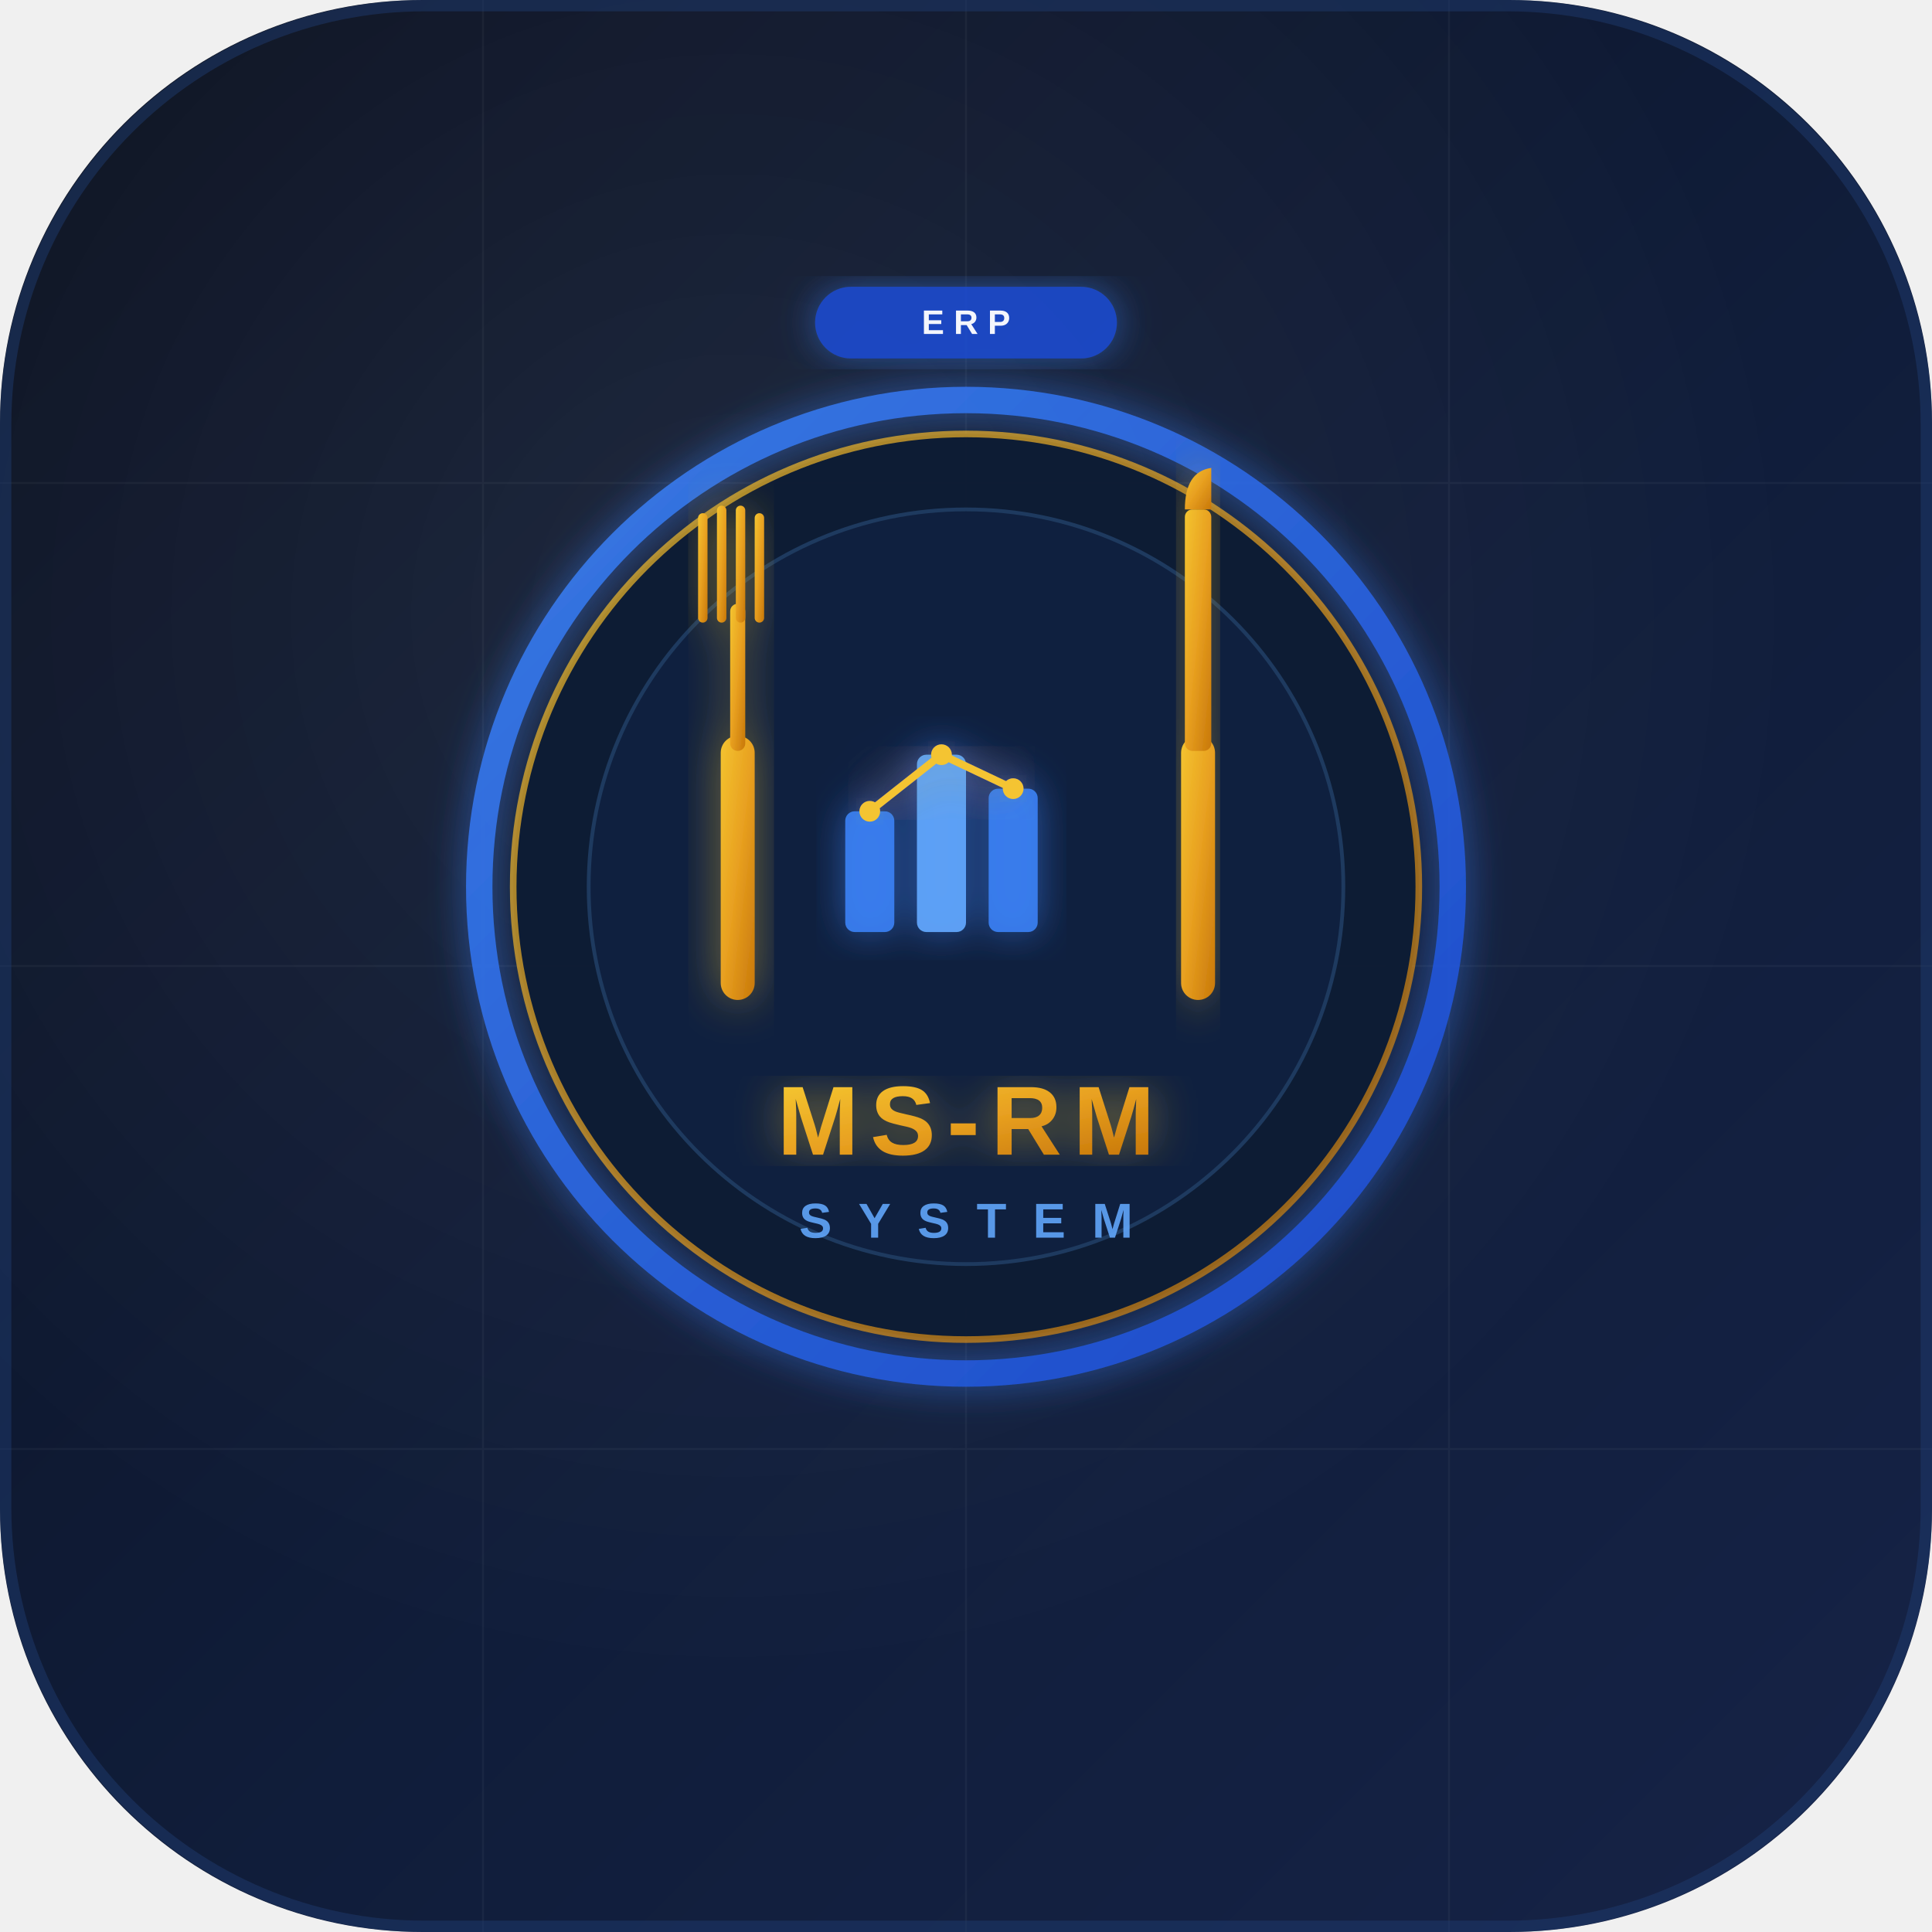
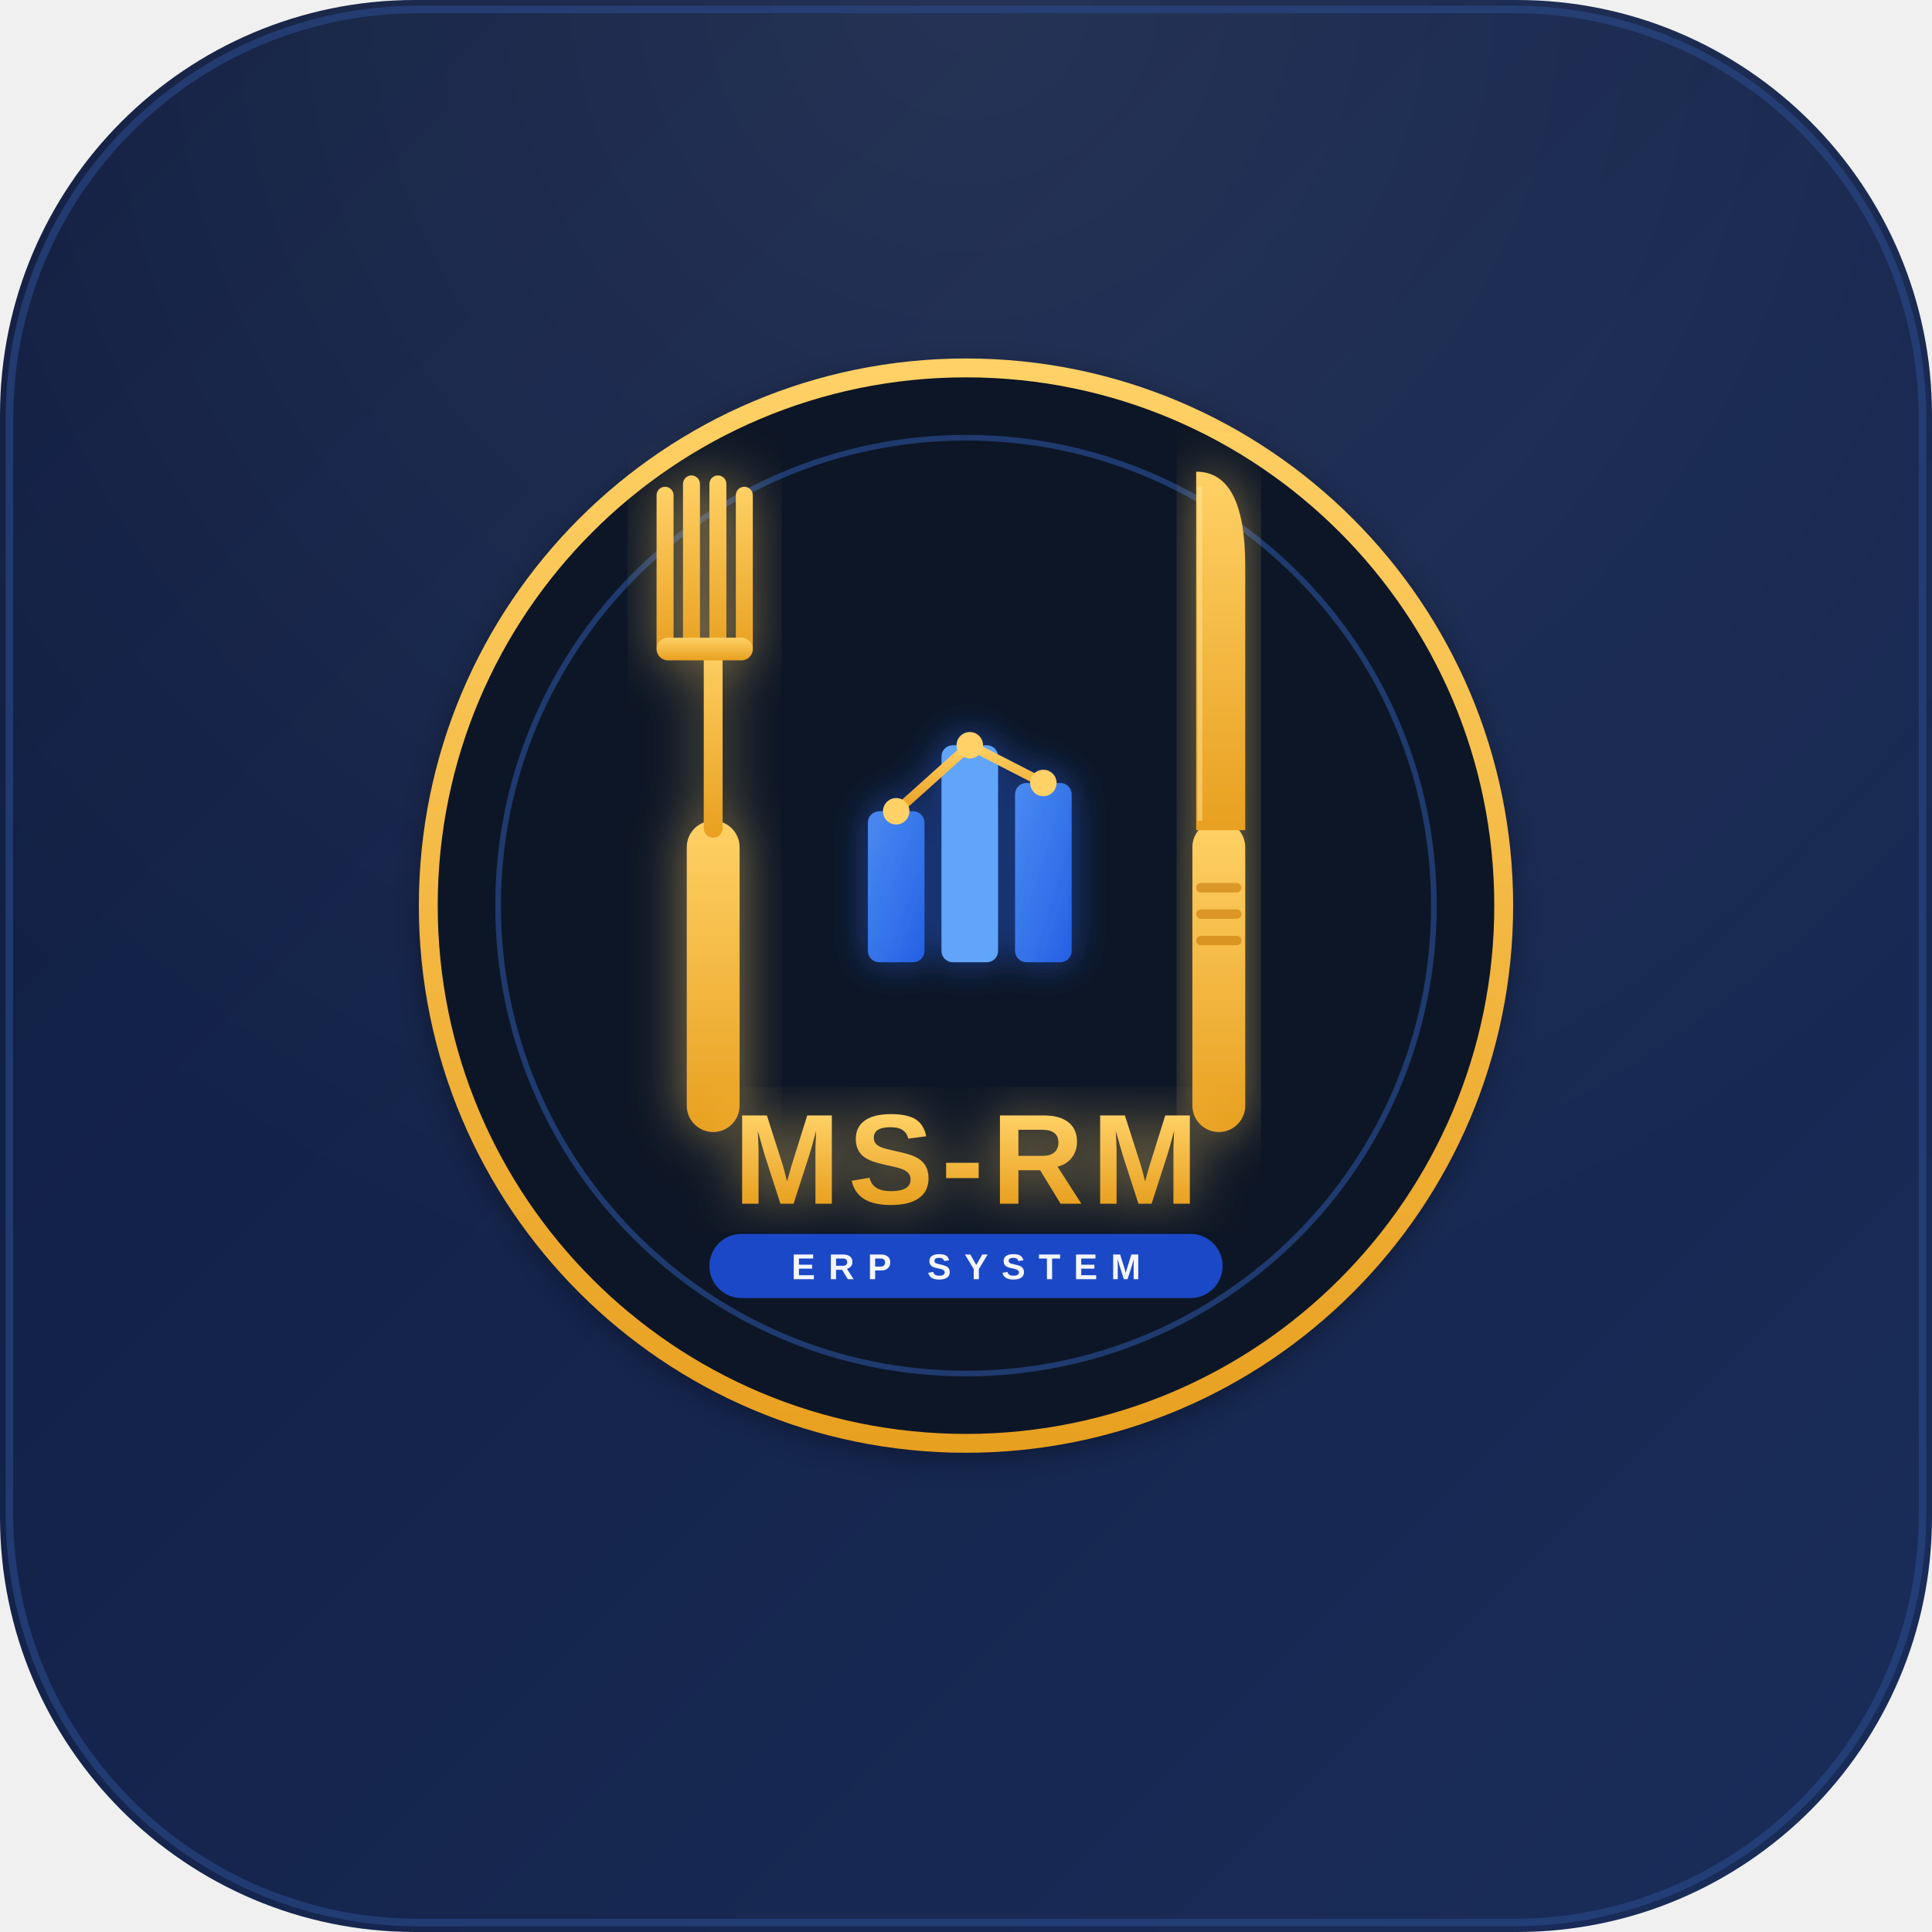
<svg xmlns="http://www.w3.org/2000/svg" viewBox="0 0 1024 1024" width="1024" height="1024">
  <defs>
-     <linearGradient id="bgGrad" x1="0%" y1="0%" x2="100%" y2="100%">
-       <stop offset="0%" style="stop-color:#0B1120;stop-opacity:1" />
-       <stop offset="55%" style="stop-color:#101D3A;stop-opacity:1" />
-       <stop offset="100%" style="stop-color:#162347;stop-opacity:1" />
+     <linearGradient id="bg" x1="0%" y1="0%" x2="100%" y2="100%">
+       <stop offset="0%" style="stop-color:#0F1C3F" />
+       <stop offset="100%" style="stop-color:#1A2D5A" />
    </linearGradient>
-     <linearGradient id="goldGrad" x1="0%" y1="0%" x2="100%" y2="100%">
-       <stop offset="0%" style="stop-color:#F4C430;stop-opacity:1" />
-       <stop offset="50%" style="stop-color:#E8A020;stop-opacity:1" />
-       <stop offset="100%" style="stop-color:#C8780A;stop-opacity:1" />
+     <linearGradient id="gold" x1="0%" y1="0%" x2="0%" y2="100%">
+       <stop offset="0%" style="stop-color:#FFD166" />
+       <stop offset="100%" style="stop-color:#E8A020" />
    </linearGradient>
-     <linearGradient id="blueGrad" x1="0%" y1="0%" x2="100%" y2="100%">
-       <stop offset="0%" style="stop-color:#3B82F6;stop-opacity:1" />
-       <stop offset="100%" style="stop-color:#1D4ED8;stop-opacity:1" />
+     <linearGradient id="blue" x1="0%" y1="0%" x2="100%" y2="100%">
+       <stop offset="0%" style="stop-color:#4F8EF7" />
+       <stop offset="100%" style="stop-color:#2563EB" />
    </linearGradient>
-     <radialGradient id="shine" cx="38%" cy="32%" r="55%">
-       <stop offset="0%" style="stop-color:#ffffff;stop-opacity:0.07" />
+     <radialGradient id="shine" cx="50%" cy="0%" r="70%">
+       <stop offset="0%" style="stop-color:#ffffff;stop-opacity:0.08" />
      <stop offset="100%" style="stop-color:#ffffff;stop-opacity:0" />
    </radialGradient>
-     <filter id="shadow" x="-20%" y="-20%" width="140%" height="140%">
-       <feDropShadow dx="0" dy="8" stdDeviation="18" flood-color="#000000" flood-opacity="0.55" />
+     <filter id="gs" x="-20%" y="-20%" width="140%" height="140%">
+       <feDropShadow dx="0" dy="4" stdDeviation="10" flood-color="#000" flood-opacity="0.5" />
    </filter>
-     <filter id="goldGlow" x="-15%" y="-15%" width="130%" height="130%">
-       <feDropShadow dx="0" dy="0" stdDeviation="12" flood-color="#F4C430" flood-opacity="0.5" />
+     <filter id="gg" x="-30%" y="-30%" width="160%" height="160%">
+       <feDropShadow dx="0" dy="0" stdDeviation="14" flood-color="#FFD166" flood-opacity="0.55" />
    </filter>
-     <filter id="blueGlow" x="-15%" y="-15%" width="130%" height="130%">
-       <feDropShadow dx="0" dy="0" stdDeviation="10" flood-color="#3B82F6" flood-opacity="0.6" />
+     <filter id="bg2" x="-30%" y="-30%" width="160%" height="160%">
+       <feDropShadow dx="0" dy="0" stdDeviation="10" flood-color="#2563EB" flood-opacity="0.6" />
    </filter>
-     <clipPath id="roundedSquare">
-       <rect x="0" y="0" width="1024" height="1024" rx="224" ry="224" />
-     </clipPath>
  </defs>
-   <rect x="0" y="0" width="1024" height="1024" rx="224" ry="224" fill="url(#bgGrad)" />
-   <rect x="0" y="0" width="1024" height="1024" rx="224" ry="224" fill="url(#shine)" />
-   <g opacity="0.04" stroke="#FFFFFF" stroke-width="1">
-     <line x1="0" y1="256" x2="1024" y2="256" />
-     <line x1="0" y1="512" x2="1024" y2="512" />
-     <line x1="0" y1="768" x2="1024" y2="768" />
-     <line x1="256" y1="0" x2="256" y2="1024" />
-     <line x1="512" y1="0" x2="512" y2="1024" />
-     <line x1="768" y1="0" x2="768" y2="1024" />
+   <rect x="0" y="0" width="1024" height="1024" rx="220" ry="220" fill="url(#bg)" />
+   <rect x="0" y="0" width="1024" height="1024" rx="220" ry="220" fill="url(#shine)" />
+   <circle cx="512" cy="480" r="285" fill="#0A1628" filter="url(#gs)" />
+   <circle cx="512" cy="480" r="285" fill="none" stroke="url(#gold)" stroke-width="10" />
+   <circle cx="512" cy="480" r="248" fill="none" stroke="#1E3A6E" stroke-width="3" />
+   <g filter="url(#gg)">
+     <rect x="364" y="435" width="28" height="165" rx="14" fill="url(#gold)" />
+     <rect x="373" y="340" width="10" height="104" rx="5" fill="url(#gold)" />
+     <rect x="348" y="258" width="9" height="90" rx="4.5" fill="url(#gold)" />
+     <rect x="362" y="252" width="9" height="96" rx="4.5" fill="url(#gold)" />
+     <rect x="376" y="252" width="9" height="96" rx="4.5" fill="url(#gold)" />
+     <rect x="390" y="258" width="9" height="90" rx="4.5" fill="url(#gold)" />
+     <rect x="348" y="338" width="51" height="12" rx="6" fill="url(#gold)" />
  </g>
-   <circle cx="512" cy="470" r="258" fill="none" stroke="url(#blueGrad)" stroke-width="14" filter="url(#blueGlow)" opacity="0.9" />
-   <circle cx="512" cy="470" r="240" fill="#0D1B33" opacity="0.95" />
-   <circle cx="512" cy="470" r="240" fill="none" stroke="url(#goldGrad)" stroke-width="3.5" opacity="0.7" />
-   <circle cx="512" cy="470" r="200" fill="#0F2040" opacity="0.9" />
-   <circle cx="512" cy="470" r="200" fill="none" stroke="#1E3A5F" stroke-width="2" />
-   <g filter="url(#goldGlow)">
-     <rect x="382" y="390" width="18" height="140" rx="9" fill="url(#goldGrad)" />
-     <rect x="387" y="320" width="8" height="78" rx="4" fill="url(#goldGrad)" />
-     <rect x="370" y="272" width="5" height="58" rx="2.5" fill="url(#goldGrad)" />
-     <rect x="380" y="268" width="5" height="62" rx="2.5" fill="url(#goldGrad)" />
-     <rect x="390" y="268" width="5" height="62" rx="2.5" fill="url(#goldGrad)" />
-     <rect x="400" y="272" width="5" height="58" rx="2.5" fill="url(#goldGrad)" />
+   <g filter="url(#gg)">
+     <rect x="632" y="435" width="28" height="165" rx="14" fill="url(#gold)" />
+     <rect x="634" y="468" width="24" height="5" rx="2.5" fill="#C8780A" opacity="0.6" />
+     <rect x="634" y="482" width="24" height="5" rx="2.5" fill="#C8780A" opacity="0.6" />
+     <rect x="634" y="496" width="24" height="5" rx="2.5" fill="#C8780A" opacity="0.6" />
+     <path d="M634,250 L634,440 L660,440 L660,300 Q660,250 634,250 Z" fill="url(#gold)" />
+     <line x1="636" y1="258" x2="636" y2="435" stroke="#FFE599" stroke-width="2.5" opacity="0.5" />
  </g>
-   <g filter="url(#goldGlow)">
-     <rect x="626" y="390" width="18" height="140" rx="9" fill="url(#goldGrad)" />
-     <rect x="628" y="270" width="14" height="128" rx="4" fill="url(#goldGrad)" />
-     <path d="M628,270 Q628,250 642,248 L642,270 Z" fill="url(#goldGrad)" />
+   <g filter="url(#bg2)">
+     <rect x="460" y="430" width="30" height="80" rx="6" fill="url(#blue)" opacity="0.95" />
+     <rect x="499" y="395" width="30" height="115" rx="6" fill="#60A5FA" opacity="1" />
+     <rect x="538" y="415" width="30" height="95" rx="6" fill="url(#blue)" opacity="0.95" />
+     <polyline points="475,430 514,395 553,415" fill="none" stroke="url(#gold)" stroke-width="5" stroke-linecap="round" stroke-linejoin="round" />
+     <circle cx="475" cy="430" r="7" fill="#FFD166" />
+     <circle cx="514" cy="395" r="7" fill="#FFD166" />
+     <circle cx="553" cy="415" r="7" fill="#FFD166" />
  </g>
-   <g filter="url(#blueGlow)">
-     <rect x="448" y="430" width="26" height="64" rx="5" fill="#3B82F6" opacity="0.9" />
-     <rect x="486" y="400" width="26" height="94" rx="5" fill="#60A5FA" opacity="0.95" />
-     <rect x="524" y="418" width="26" height="76" rx="5" fill="#3B82F6" opacity="0.9" />
-     <polyline points="461,430 499,400 537,418" fill="none" stroke="#F4C430" stroke-width="4" stroke-linecap="round" stroke-linejoin="round" filter="url(#goldGlow)" />
-     <circle cx="461" cy="430" r="5.5" fill="#F4C430" filter="url(#goldGlow)" />
-     <circle cx="499" cy="400" r="5.5" fill="#F4C430" filter="url(#goldGlow)" />
-     <circle cx="537" cy="418" r="5.5" fill="#F4C430" filter="url(#goldGlow)" />
-   </g>
-   <text x="512" y="612" font-family="'SF Pro Display', 'Helvetica Neue', Arial, sans-serif" font-size="52" font-weight="800" letter-spacing="6" text-anchor="middle" fill="url(#goldGrad)" filter="url(#goldGlow)">MS-RM</text>
-   <text x="512" y="656" font-family="'SF Pro Display', 'Helvetica Neue', Arial, sans-serif" font-size="26" font-weight="600" letter-spacing="14" text-anchor="middle" fill="#60A5FA" opacity="0.9">SYSTEM</text>
-   <rect x="432" y="152" width="160" height="38" rx="19" fill="#1D4ED8" opacity="0.85" filter="url(#blueGlow)" />
-   <text x="512" y="177" font-family="'SF Pro Display', 'Helvetica Neue', Arial, sans-serif" font-size="18" font-weight="700" letter-spacing="5" text-anchor="middle" fill="#FFFFFF" opacity="0.95">ERP</text>
-   <rect x="3" y="3" width="1018" height="1018" rx="222" ry="222" fill="none" stroke="#1E3A6E" stroke-width="6" opacity="0.5" />
+   <text x="512" y="638" font-family="Arial Black, Arial, sans-serif" font-size="68" font-weight="900" letter-spacing="4" text-anchor="middle" fill="url(#gold)" filter="url(#gg)">MS-RM</text>
+   <rect x="376" y="654" width="272" height="34" rx="17" fill="#1D4ED8" opacity="0.9" />
+   <text x="512" y="678" font-family="Arial, sans-serif" font-size="19" font-weight="700" letter-spacing="7" text-anchor="middle" fill="#FFFFFF" opacity="0.95">ERP SYSTEM</text>
+   <rect x="5" y="5" width="1014" height="1014" rx="217" ry="217" fill="none" stroke="#2A4A8A" stroke-width="4" opacity="0.6" />
</svg>
